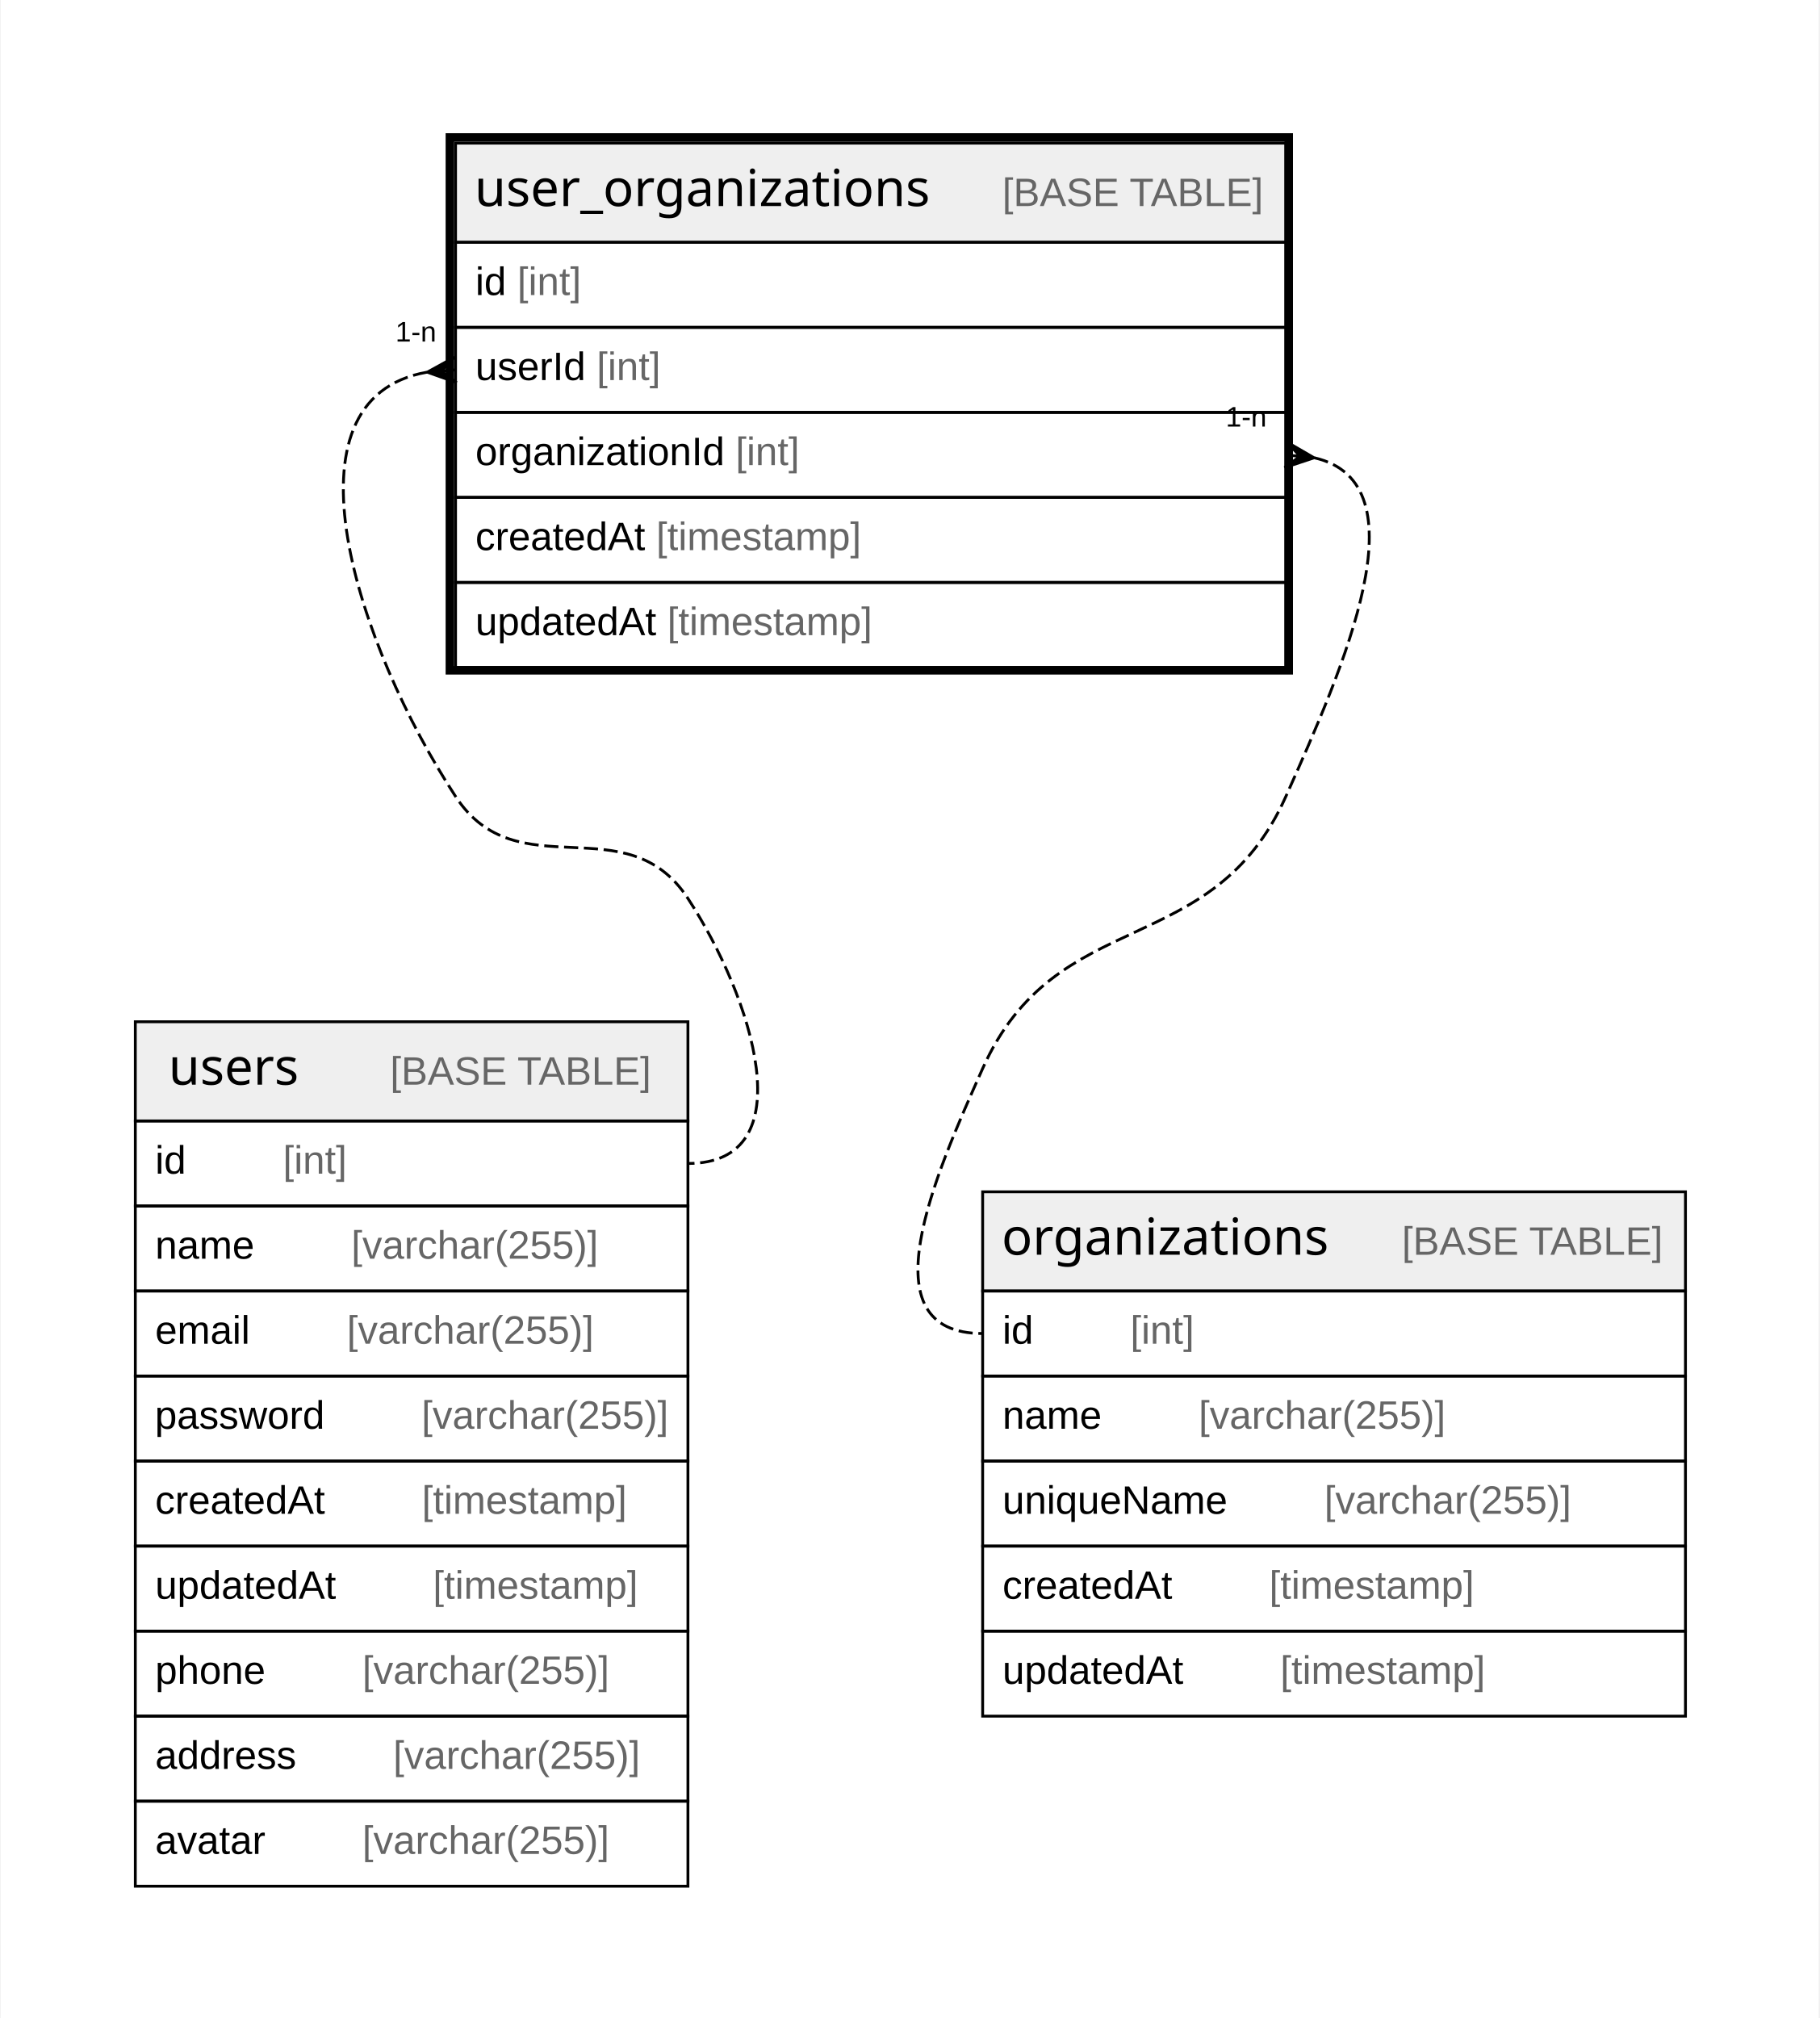
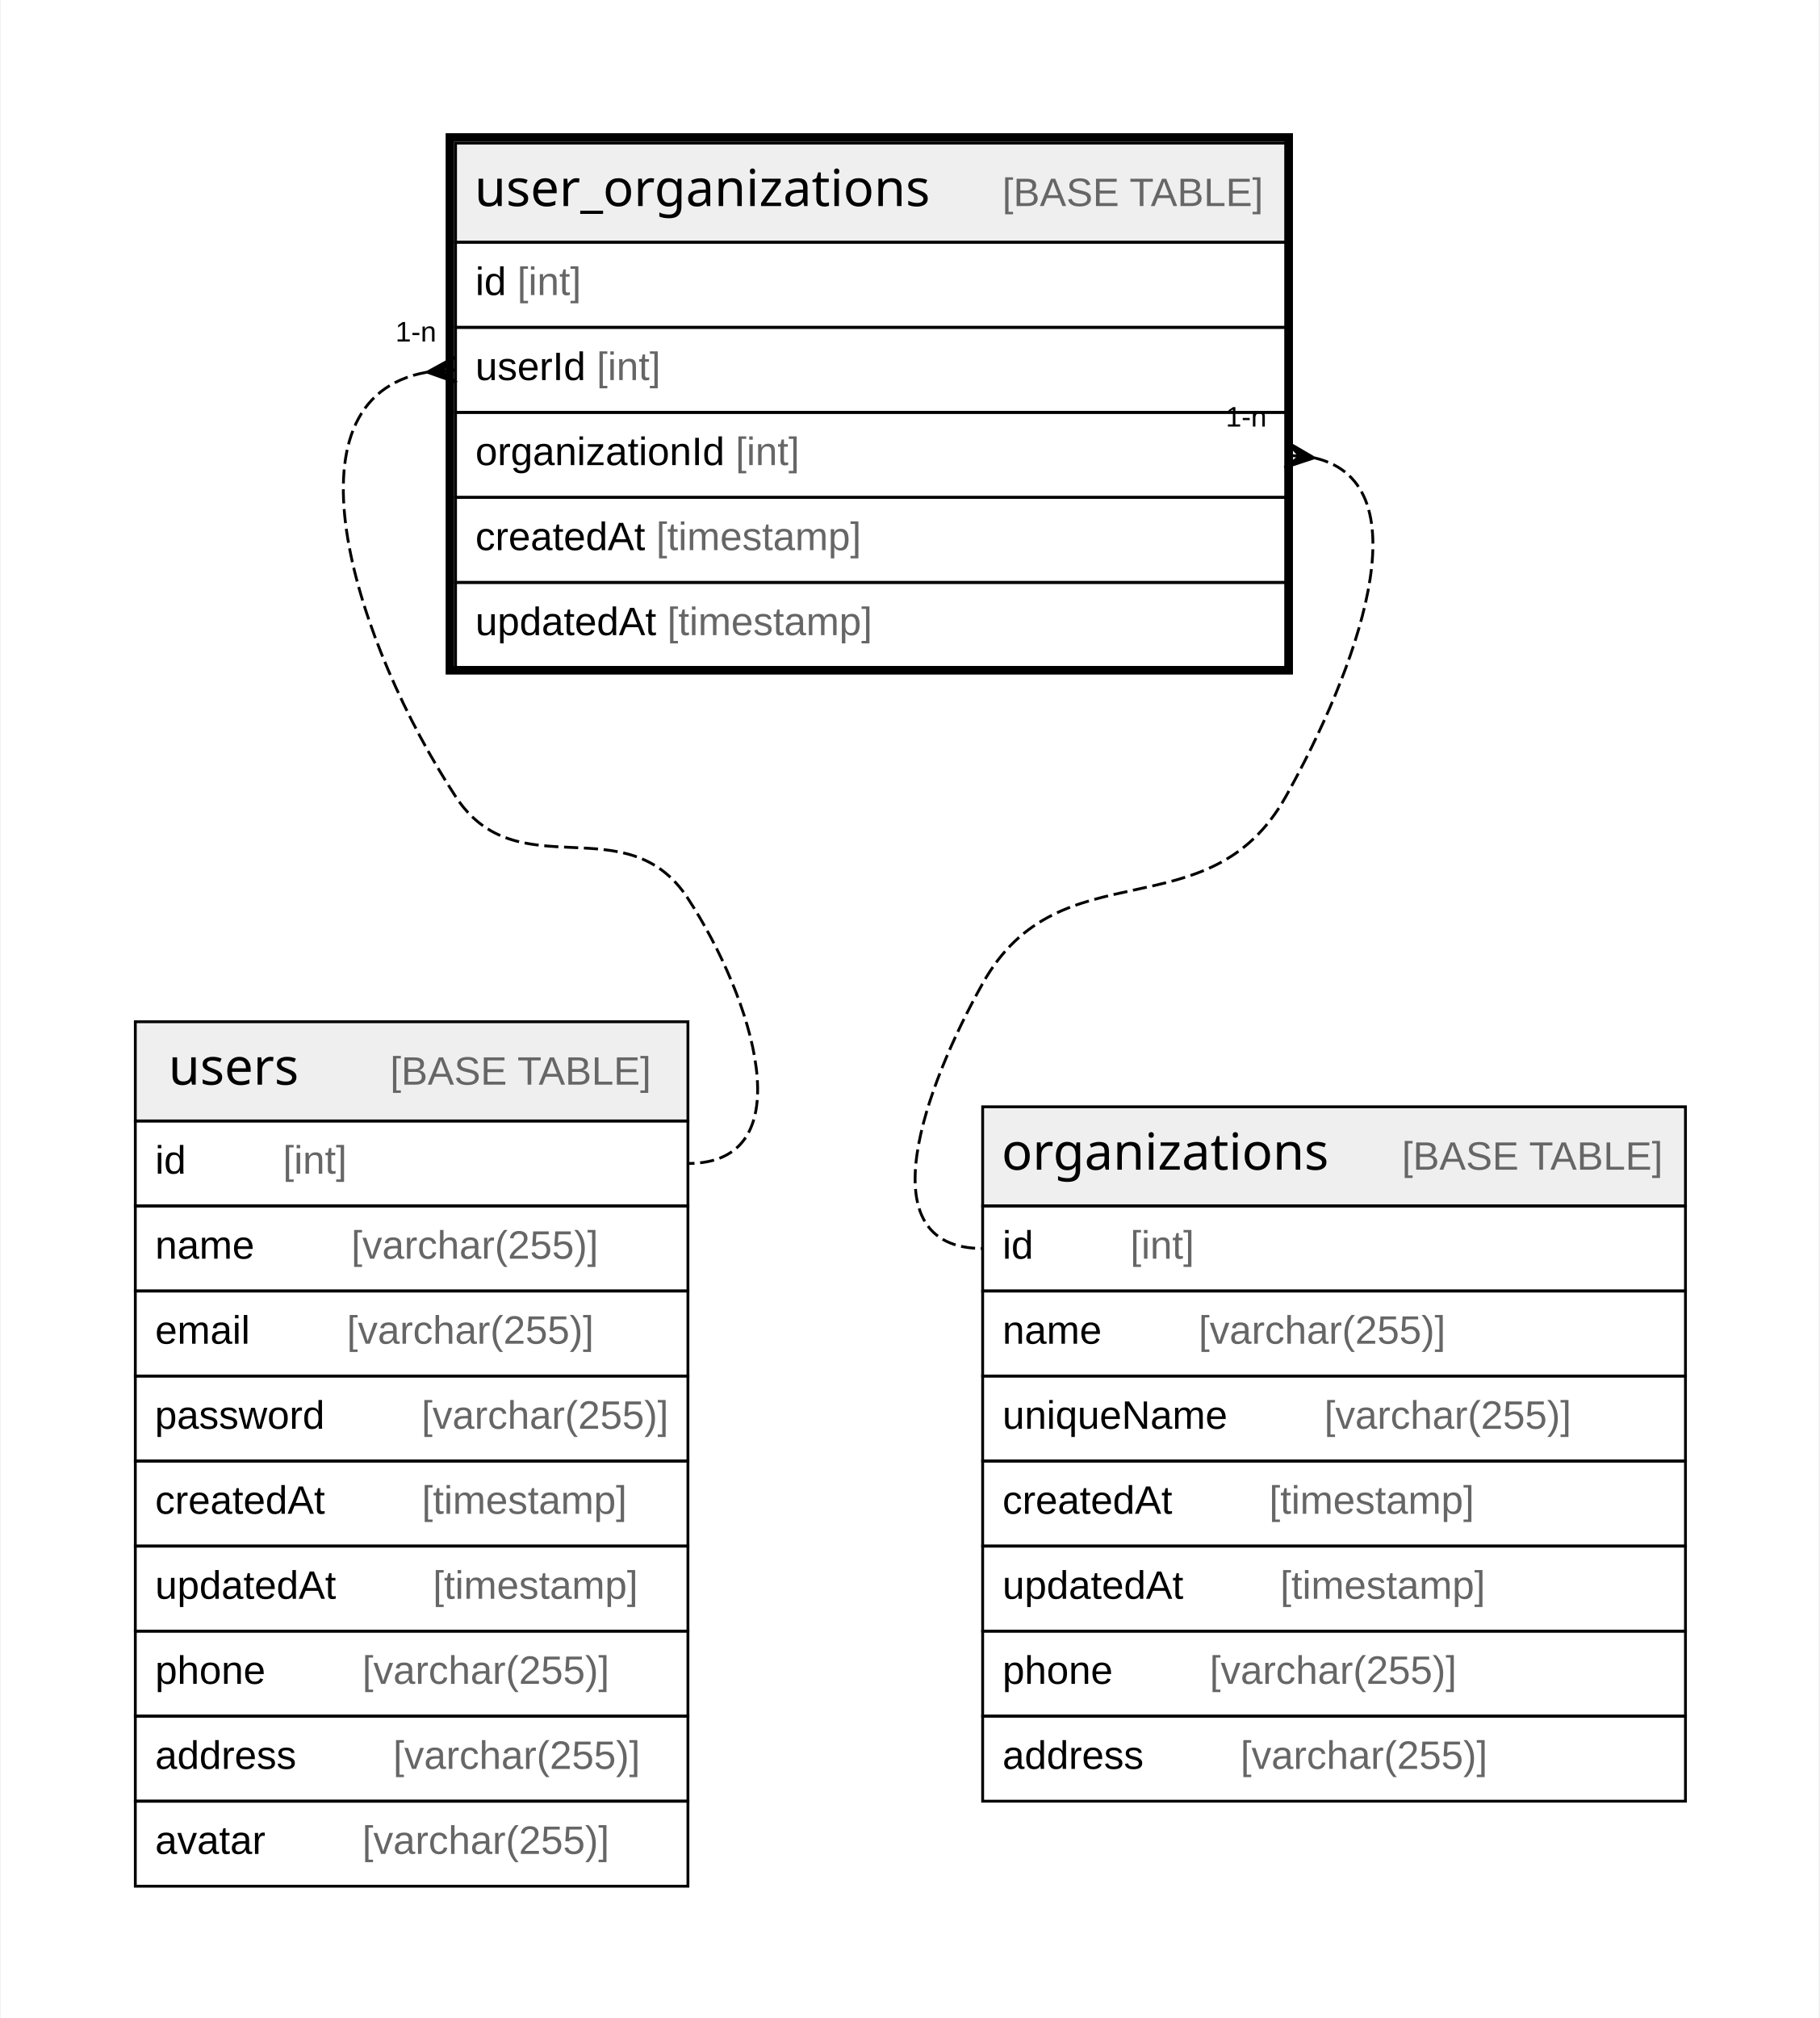
<svg xmlns="http://www.w3.org/2000/svg" width="642pt" height="712pt" viewBox="0.00 0.00 641.50 712.00">
  <g id="graph0" class="graph" transform="scale(1 1) rotate(0) translate(4 708)">
    <polygon fill="#ffffff" stroke="transparent" points="-4,4 -4,-708 637.5,-708 637.5,4 -4,4" />
    <g id="node1" class="node">
      <polygon fill="#efefef" stroke="transparent" points="156.5,-622.5 156.5,-657.5 449.5,-657.5 449.5,-622.5 156.5,-622.5" />
      <polygon fill="none" stroke="#000000" points="156.5,-622.5 156.5,-657.5 449.5,-657.5 449.5,-622.5 156.5,-622.5" />
      <text text-anchor="start" x="163.197" y="-635.3" font-family="Arial Bold" font-size="18.00" fill="#000000">user_organizations</text>
      <text text-anchor="start" x="315.235" y="-635.3" font-family="Arial" font-size="14.00" fill="#000000">    </text>
      <text text-anchor="start" x="349.439" y="-635.3" font-family="Arial" font-size="14.00" fill="#666666">[BASE TABLE]</text>
      <polygon fill="none" stroke="#000000" points="156.5,-592.5 156.5,-622.5 449.5,-622.5 449.5,-592.5 156.5,-592.5" />
      <text text-anchor="start" x="163.5" y="-603.9" font-family="Arial" font-size="14.00" fill="#000000">id </text>
      <text text-anchor="start" x="178.28" y="-603.9" font-family="Arial" font-size="14.00" fill="#666666">[int]</text>
      <polygon fill="none" stroke="#000000" points="156.5,-562.5 156.5,-592.5 449.5,-592.5 449.5,-562.5 156.5,-562.5" />
      <text text-anchor="start" x="163.5" y="-573.9" font-family="Arial" font-size="14.00" fill="#000000">userId </text>
      <text text-anchor="start" x="206.29" y="-573.9" font-family="Arial" font-size="14.00" fill="#666666">[int]</text>
      <polygon fill="none" stroke="#000000" points="156.5,-532.5 156.5,-562.5 449.5,-562.5 449.5,-532.5 156.5,-532.5" />
      <text text-anchor="start" x="163.5" y="-543.9" font-family="Arial" font-size="14.00" fill="#000000">organizationId </text>
      <text text-anchor="start" x="255.306" y="-543.9" font-family="Arial" font-size="14.00" fill="#666666">[int]</text>
      <polygon fill="none" stroke="#000000" points="156.5,-502.5 156.5,-532.5 449.5,-532.5 449.5,-502.5 156.5,-502.5" />
      <text text-anchor="start" x="163.5" y="-513.9" font-family="Arial" font-size="14.00" fill="#000000">createdAt </text>
      <text text-anchor="start" x="227.299" y="-513.9" font-family="Arial" font-size="14.00" fill="#666666">[timestamp]</text>
      <polygon fill="none" stroke="#000000" points="156.5,-472.5 156.5,-502.5 449.5,-502.5 449.5,-472.5 156.5,-472.5" />
      <text text-anchor="start" x="163.5" y="-483.9" font-family="Arial" font-size="14.00" fill="#000000">updatedAt </text>
      <text text-anchor="start" x="231.204" y="-483.9" font-family="Arial" font-size="14.00" fill="#666666">[timestamp]</text>
      <polygon fill="none" stroke="#000000" stroke-width="3" points="154.5,-471.5 154.5,-659.5 450.5,-659.5 450.5,-471.5 154.5,-471.5" />
    </g>
    <g id="node2" class="node">
      <polygon fill="#efefef" stroke="transparent" points="43.5,-312.5 43.5,-347.5 238.5,-347.5 238.5,-312.5 43.5,-312.5" />
      <polygon fill="none" stroke="#000000" points="43.5,-312.5 43.5,-347.5 238.5,-347.5 238.5,-312.5 43.5,-312.5" />
      <text text-anchor="start" x="55.214" y="-325.3" font-family="Arial Bold" font-size="18.00" fill="#000000">users</text>
      <text text-anchor="start" x="99.218" y="-325.3" font-family="Arial" font-size="14.00" fill="#000000">    </text>
      <text text-anchor="start" x="133.423" y="-325.3" font-family="Arial" font-size="14.00" fill="#666666">[BASE TABLE]</text>
      <polygon fill="none" stroke="#000000" points="43.5,-282.5 43.5,-312.5 238.5,-312.5 238.5,-282.5 43.5,-282.5" />
      <text text-anchor="start" x="50.5" y="-293.9" font-family="Arial" font-size="14.00" fill="#000000">id    </text>
      <text text-anchor="start" x="95.594" y="-293.9" font-family="Arial" font-size="14.00" fill="#666666">[int]</text>
      <polygon fill="none" stroke="#000000" points="43.5,-252.5 43.5,-282.5 238.5,-282.5 238.5,-252.5 43.5,-252.5" />
      <text text-anchor="start" x="50.5" y="-263.9" font-family="Arial" font-size="14.00" fill="#000000">name    </text>
      <text text-anchor="start" x="119.713" y="-263.9" font-family="Arial" font-size="14.00" fill="#666666">[varchar(255)]</text>
      <polygon fill="none" stroke="#000000" points="43.5,-222.5 43.5,-252.5 238.5,-252.5 238.5,-222.5 43.5,-222.5" />
      <text text-anchor="start" x="50.5" y="-233.9" font-family="Arial" font-size="14.00" fill="#000000">email    </text>
      <text text-anchor="start" x="118.144" y="-233.9" font-family="Arial" font-size="14.00" fill="#666666">[varchar(255)]</text>
      <polygon fill="none" stroke="#000000" points="43.5,-192.5 43.5,-222.5 238.5,-222.5 238.5,-192.5 43.5,-192.5" />
      <text text-anchor="start" x="50.389" y="-203.9" font-family="Arial" font-size="14.00" fill="#000000">password    </text>
      <text text-anchor="start" x="144.492" y="-203.9" font-family="Arial" font-size="14.00" fill="#666666">[varchar(255)]</text>
      <polygon fill="none" stroke="#000000" points="43.5,-162.5 43.5,-192.5 238.5,-192.5 238.5,-162.5 43.5,-162.5" />
      <text text-anchor="start" x="50.5" y="-173.9" font-family="Arial" font-size="14.00" fill="#000000">createdAt    </text>
      <text text-anchor="start" x="144.614" y="-173.9" font-family="Arial" font-size="14.00" fill="#666666">[timestamp]</text>
      <polygon fill="none" stroke="#000000" points="43.5,-132.5 43.5,-162.5 238.5,-162.5 238.5,-132.5 43.5,-132.5" />
      <text text-anchor="start" x="50.5" y="-143.9" font-family="Arial" font-size="14.00" fill="#000000">updatedAt    </text>
      <text text-anchor="start" x="148.518" y="-143.9" font-family="Arial" font-size="14.00" fill="#666666">[timestamp]</text>
      <polygon fill="none" stroke="#000000" points="43.5,-102.5 43.5,-132.5 238.5,-132.5 238.5,-102.5 43.5,-102.5" />
      <text text-anchor="start" x="50.5" y="-113.9" font-family="Arial" font-size="14.00" fill="#000000">phone    </text>
      <text text-anchor="start" x="123.618" y="-113.9" font-family="Arial" font-size="14.00" fill="#666666">[varchar(255)]</text>
      <polygon fill="none" stroke="#000000" points="43.5,-72.5 43.5,-102.5 238.5,-102.5 238.5,-72.5 43.5,-72.5" />
      <text text-anchor="start" x="50.5" y="-83.9" font-family="Arial" font-size="14.00" fill="#000000">address    </text>
      <text text-anchor="start" x="134.496" y="-83.9" font-family="Arial" font-size="14.00" fill="#666666">[varchar(255)]</text>
      <polygon fill="none" stroke="#000000" points="43.5,-42.5 43.5,-72.5 238.5,-72.5 238.5,-42.5 43.5,-42.5" />
      <text text-anchor="start" x="50.5" y="-53.9" font-family="Arial" font-size="14.00" fill="#000000">avatar    </text>
      <text text-anchor="start" x="123.604" y="-53.9" font-family="Arial" font-size="14.00" fill="#666666">[varchar(255)]</text>
    </g>
    <g id="edge1" class="edge">
      <path fill="none" stroke="#000000" stroke-dasharray="5,2" d="M146.383,-576.674C92.945,-567.279 121.924,-479.94 156.5,-427 178.264,-393.676 216.736,-424.324 238.5,-391 261.223,-356.207 280.056,-297.5 238.5,-297.5" />
      <polygon fill="#000000" stroke="#000000" points="146.533,-576.686 156.134,-581.985 151.517,-577.093 156.5,-577.5 156.5,-577.5 156.5,-577.5 151.517,-577.093 156.866,-573.015 146.533,-576.686 146.533,-576.686" />
      <text text-anchor="start" x="135.276" y="-587.5" font-family="Arial" font-size="10.00" fill="#000000">1-n</text>
    </g>
    <g id="node3" class="node">
-       <polygon fill="#efefef" stroke="transparent" points="342.5,-252.5 342.5,-287.5 590.5,-287.5 590.5,-252.5 342.5,-252.5" />
-       <polygon fill="none" stroke="#000000" points="342.5,-252.5 342.5,-287.5 590.5,-287.5 590.5,-252.5 342.5,-252.5" />
-       <text text-anchor="start" x="349.203" y="-265.3" font-family="Arial Bold" font-size="18.00" fill="#000000">organizations</text>
-       <text text-anchor="start" x="456.229" y="-265.3" font-family="Arial" font-size="14.00" fill="#000000">    </text>
-       <text text-anchor="start" x="490.434" y="-265.3" font-family="Arial" font-size="14.00" fill="#666666">[BASE TABLE]</text>
+       <polygon fill="#efefef" stroke="transparent" points="342.5,-282.5 342.5,-317.5 590.5,-317.5 590.5,-282.5 342.5,-282.5" />
+       <polygon fill="none" stroke="#000000" points="342.5,-282.5 342.5,-317.5 590.5,-317.5 590.5,-282.5 342.5,-282.5" />
+       <text text-anchor="start" x="349.203" y="-295.3" font-family="Arial Bold" font-size="18.00" fill="#000000">organizations</text>
+       <text text-anchor="start" x="456.229" y="-295.3" font-family="Arial" font-size="14.00" fill="#000000">    </text>
+       <text text-anchor="start" x="490.434" y="-295.3" font-family="Arial" font-size="14.00" fill="#666666">[BASE TABLE]</text>
+       <polygon fill="none" stroke="#000000" points="342.5,-252.5 342.5,-282.5 590.5,-282.5 590.5,-252.5 342.5,-252.5" />
+       <text text-anchor="start" x="349.5" y="-263.9" font-family="Arial" font-size="14.00" fill="#000000">id    </text>
+       <text text-anchor="start" x="394.594" y="-263.9" font-family="Arial" font-size="14.00" fill="#666666">[int]</text>
      <polygon fill="none" stroke="#000000" points="342.5,-222.5 342.5,-252.5 590.5,-252.5 590.5,-222.5 342.5,-222.5" />
-       <text text-anchor="start" x="349.5" y="-233.9" font-family="Arial" font-size="14.00" fill="#000000">id    </text>
-       <text text-anchor="start" x="394.594" y="-233.9" font-family="Arial" font-size="14.00" fill="#666666">[int]</text>
+       <text text-anchor="start" x="349.5" y="-233.9" font-family="Arial" font-size="14.00" fill="#000000">name    </text>
+       <text text-anchor="start" x="418.713" y="-233.9" font-family="Arial" font-size="14.00" fill="#666666">[varchar(255)]</text>
      <polygon fill="none" stroke="#000000" points="342.5,-192.5 342.5,-222.5 590.5,-222.5 590.5,-192.5 342.5,-192.5" />
-       <text text-anchor="start" x="349.5" y="-203.9" font-family="Arial" font-size="14.00" fill="#000000">name    </text>
-       <text text-anchor="start" x="418.713" y="-203.9" font-family="Arial" font-size="14.00" fill="#666666">[varchar(255)]</text>
+       <text text-anchor="start" x="349.5" y="-203.9" font-family="Arial" font-size="14.00" fill="#000000">uniqueName    </text>
+       <text text-anchor="start" x="463.057" y="-203.9" font-family="Arial" font-size="14.00" fill="#666666">[varchar(255)]</text>
      <polygon fill="none" stroke="#000000" points="342.5,-162.5 342.5,-192.5 590.5,-192.5 590.5,-162.5 342.5,-162.5" />
-       <text text-anchor="start" x="349.5" y="-173.9" font-family="Arial" font-size="14.00" fill="#000000">uniqueName    </text>
-       <text text-anchor="start" x="463.057" y="-173.9" font-family="Arial" font-size="14.00" fill="#666666">[varchar(255)]</text>
+       <text text-anchor="start" x="349.5" y="-173.9" font-family="Arial" font-size="14.00" fill="#000000">createdAt    </text>
+       <text text-anchor="start" x="443.614" y="-173.9" font-family="Arial" font-size="14.00" fill="#666666">[timestamp]</text>
      <polygon fill="none" stroke="#000000" points="342.5,-132.5 342.5,-162.5 590.5,-162.5 590.5,-132.5 342.5,-132.5" />
-       <text text-anchor="start" x="349.5" y="-143.9" font-family="Arial" font-size="14.00" fill="#000000">createdAt    </text>
-       <text text-anchor="start" x="443.614" y="-143.9" font-family="Arial" font-size="14.00" fill="#666666">[timestamp]</text>
+       <text text-anchor="start" x="349.5" y="-143.9" font-family="Arial" font-size="14.00" fill="#000000">updatedAt    </text>
+       <text text-anchor="start" x="447.518" y="-143.9" font-family="Arial" font-size="14.00" fill="#666666">[timestamp]</text>
      <polygon fill="none" stroke="#000000" points="342.5,-102.5 342.5,-132.5 590.5,-132.5 590.5,-102.5 342.5,-102.5" />
-       <text text-anchor="start" x="349.5" y="-113.9" font-family="Arial" font-size="14.00" fill="#000000">updatedAt    </text>
-       <text text-anchor="start" x="447.518" y="-113.9" font-family="Arial" font-size="14.00" fill="#666666">[timestamp]</text>
+       <text text-anchor="start" x="349.5" y="-113.9" font-family="Arial" font-size="14.00" fill="#000000">phone    </text>
+       <text text-anchor="start" x="422.618" y="-113.9" font-family="Arial" font-size="14.00" fill="#666666">[varchar(255)]</text>
+       <polygon fill="none" stroke="#000000" points="342.5,-72.5 342.5,-102.5 590.5,-102.5 590.5,-72.5 342.5,-72.5" />
+       <text text-anchor="start" x="349.5" y="-83.9" font-family="Arial" font-size="14.00" fill="#000000">address    </text>
+       <text text-anchor="start" x="433.496" y="-83.9" font-family="Arial" font-size="14.00" fill="#666666">[varchar(255)]</text>
    </g>
    <g id="edge2" class="edge">
-       <path fill="none" stroke="#000000" stroke-dasharray="5,2" d="M459.565,-546.471C498.643,-537.544 469.792,-472.467 449.5,-427 423.462,-368.656 368.538,-389.344 342.5,-331 325.564,-293.052 300.944,-237.5 342.5,-237.5" />
-       <polygon fill="#000000" stroke="#000000" points="459.448,-546.483 449.042,-543.023 454.474,-546.991 449.5,-547.5 449.5,-547.5 449.5,-547.5 454.474,-546.991 449.958,-551.977 459.448,-546.483 459.448,-546.483" />
+       <path fill="none" stroke="#000000" stroke-dasharray="5,2" d="M459.624,-546.441C499.201,-537.264 473.765,-470.477 449.5,-427 422.27,-378.21 369.73,-409.79 342.5,-361 322.248,-324.713 300.944,-267.5 342.5,-267.5" />
+       <polygon fill="#000000" stroke="#000000" points="459.446,-546.46 449.032,-543.024 454.473,-546.98 449.5,-547.5 449.5,-547.5 449.5,-547.5 454.473,-546.98 449.968,-551.976 459.446,-546.46 459.446,-546.46" />
      <text text-anchor="start" x="428.276" y="-557.5" font-family="Arial" font-size="10.00" fill="#000000">1-n</text>
    </g>
  </g>
</svg>
